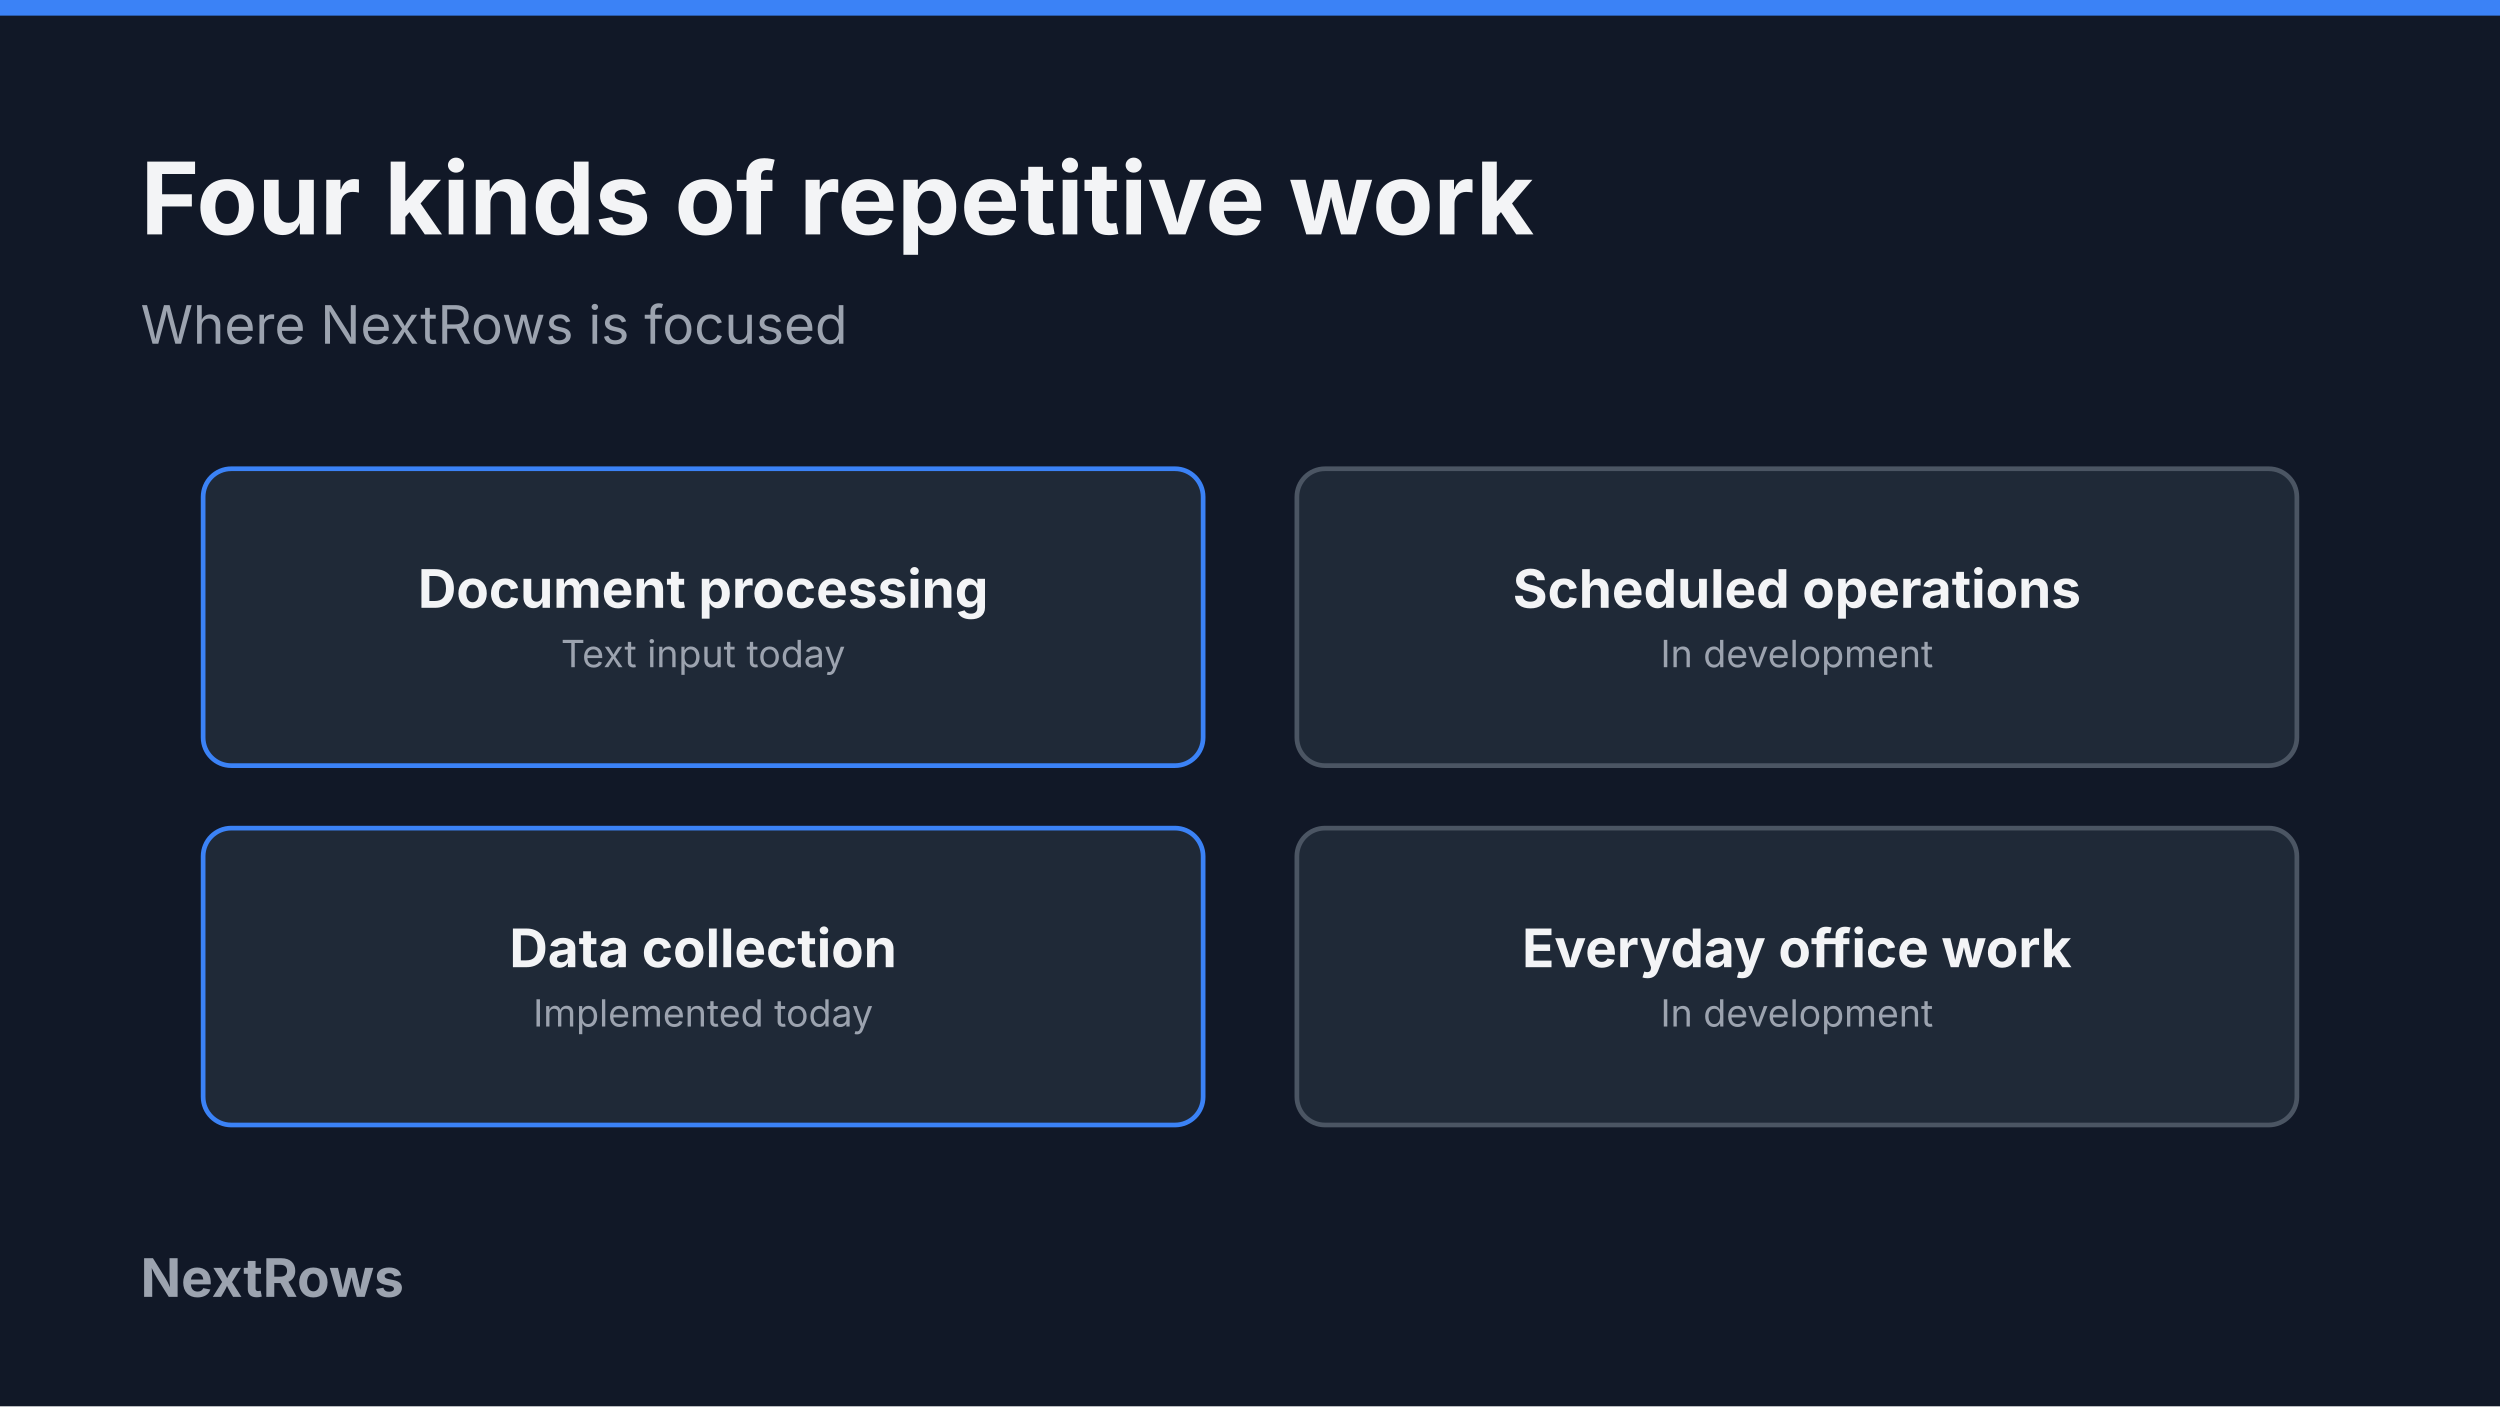
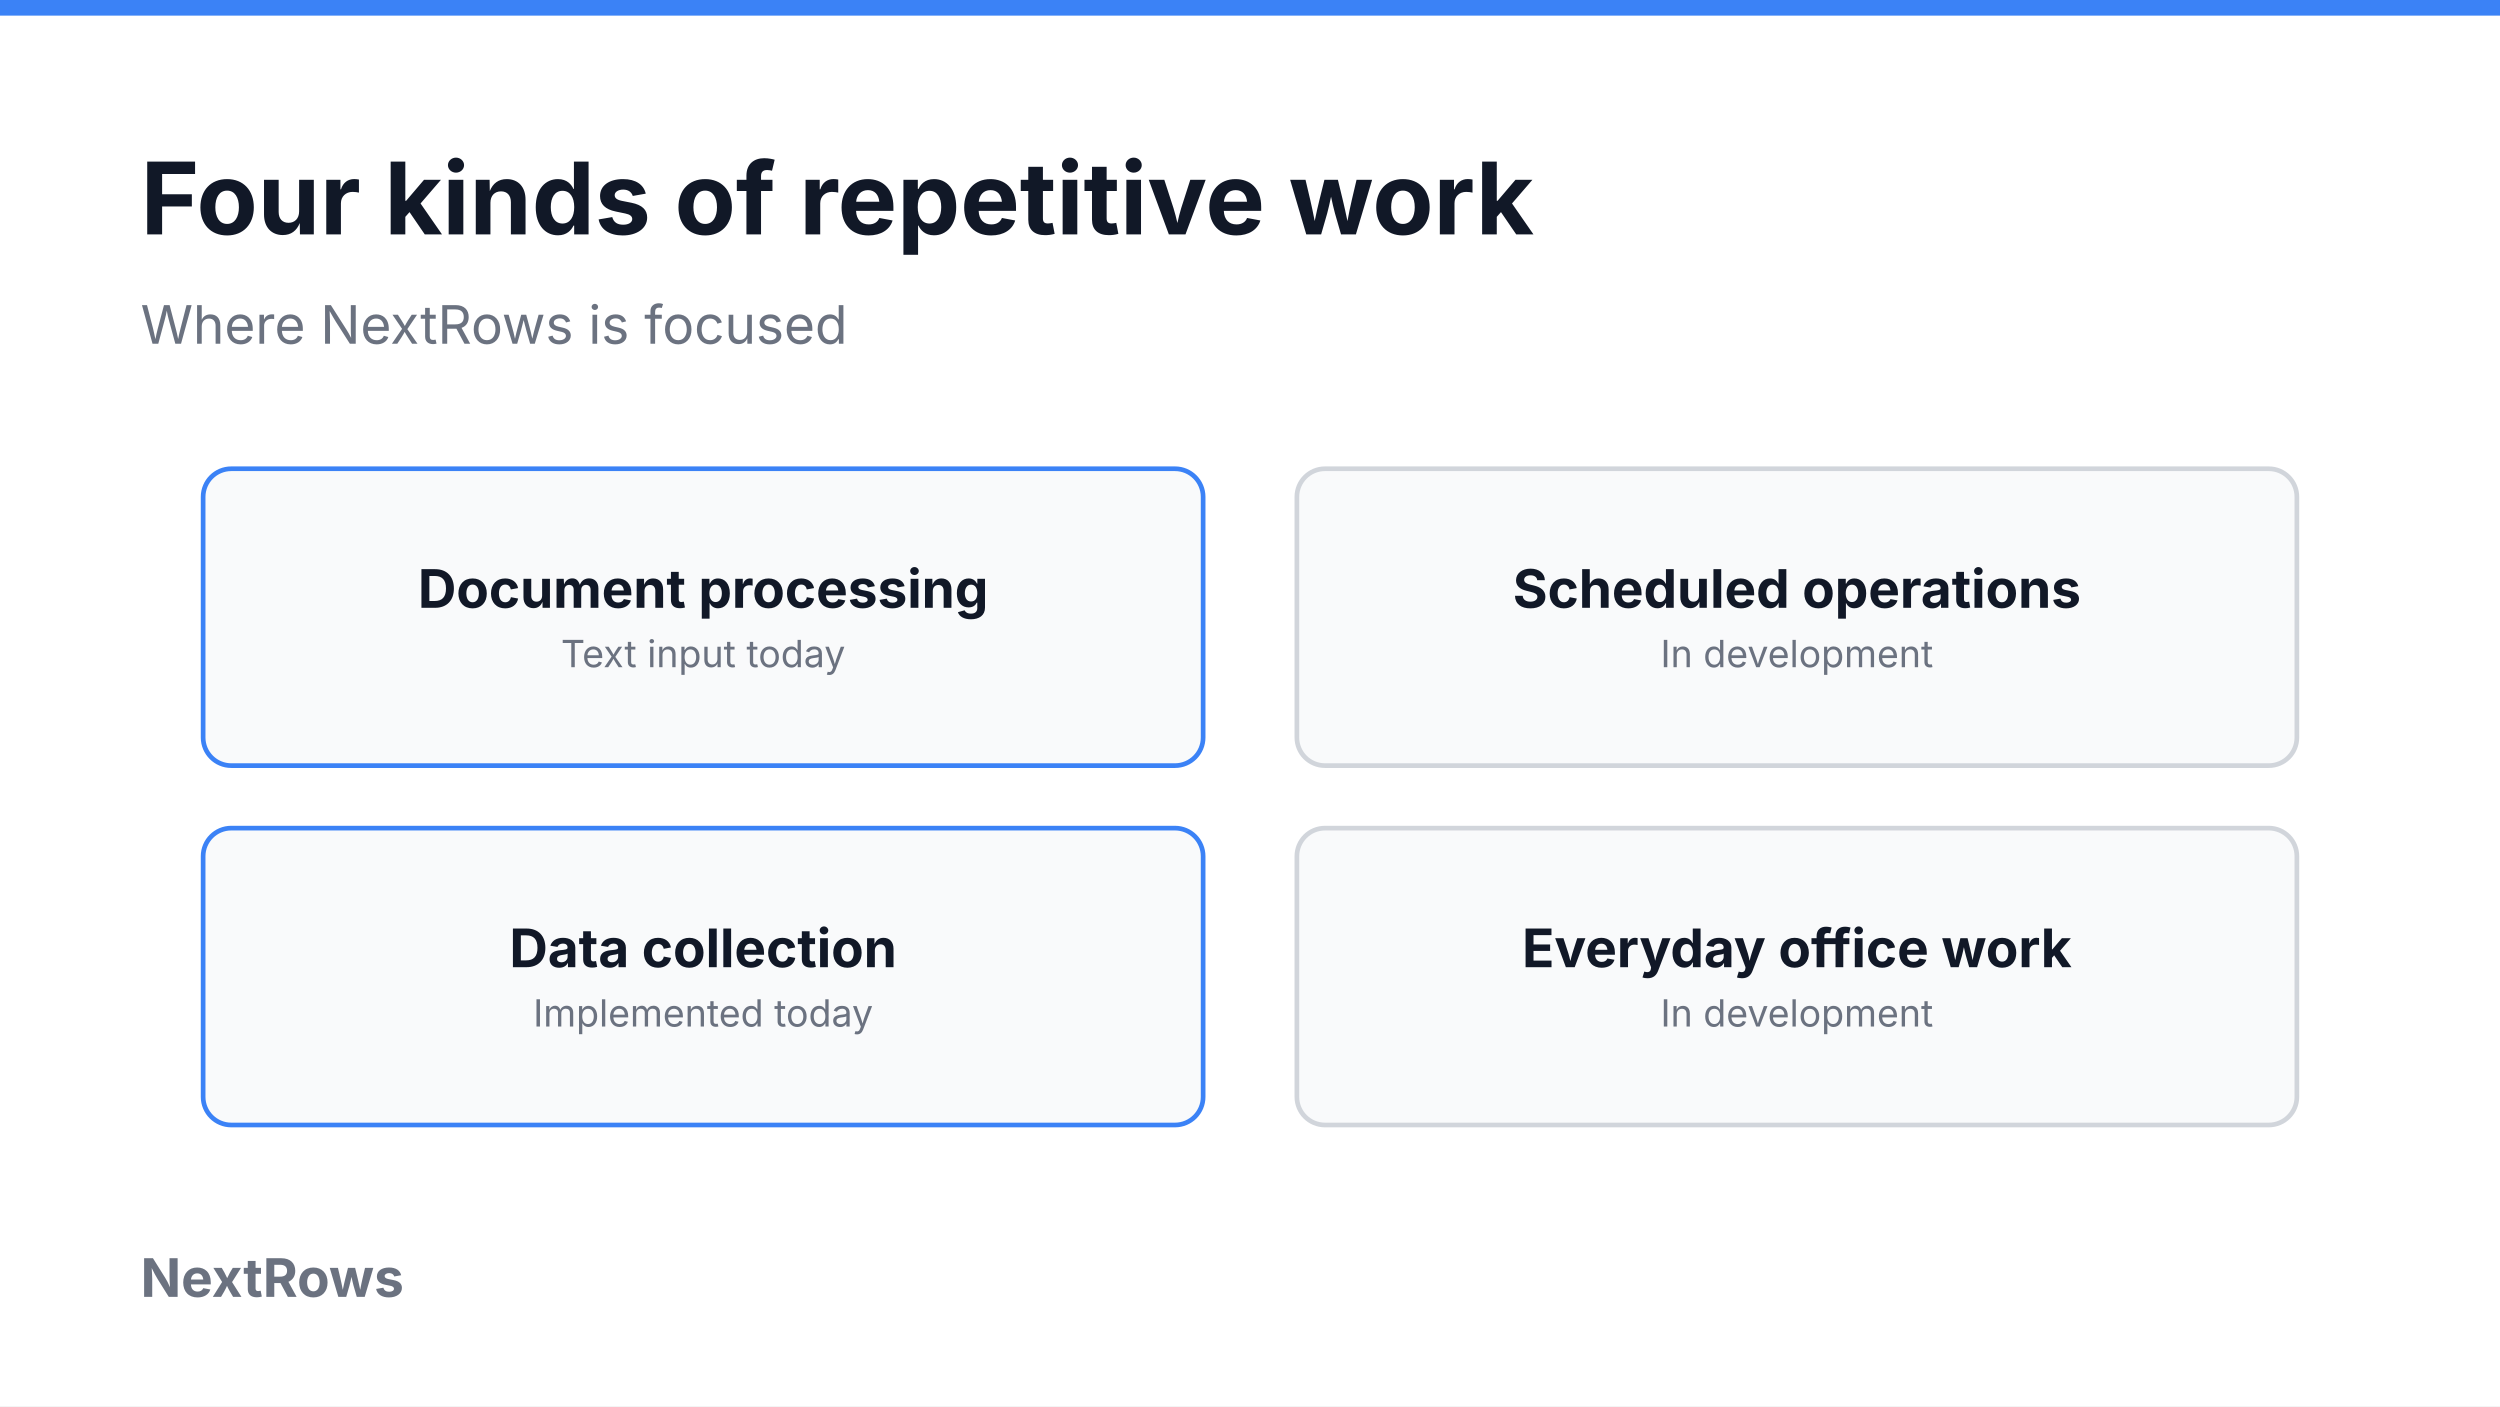
<svg xmlns="http://www.w3.org/2000/svg" viewBox="0 0 1600 900" width="1600" height="900">
-   <rect width="1600" height="900" fill="#111827" />
+   <rect width="1600" height="900" fill="#ffffff" />
  <rect width="1600" height="10" fill="#3b82f6" />
-   <text x="90" y="150" font-family="Inter, Helvetica, Arial, sans-serif" font-size="64" font-weight="700" fill="#f3f4f6" text-anchor="start">Four kinds of repetitive work</text>
-   <text x="90" y="220" font-family="Inter, Helvetica, Arial, sans-serif" font-size="34" font-weight="400" fill="#9ca3af" text-anchor="start">Where NextRows is focused</text>
-   <text x="90" y="830" font-family="Inter, Helvetica, Arial, sans-serif" font-size="34" font-weight="700" fill="#9ca3af" text-anchor="start">NextRows</text>
-   <rect x="130" y="300" width="640" height="190" rx="18" fill="#1f2937" stroke="#3b82f6" stroke-width="3" />
-   <text x="450.0" y="389.0" font-family="Inter, Helvetica, Arial, sans-serif" font-size="34" font-weight="700" fill="#f3f4f6" text-anchor="middle">Document processing</text>
-   <text x="450.0" y="427.0" font-family="Inter, Helvetica, Arial, sans-serif" font-size="24" font-weight="400" fill="#9ca3af" text-anchor="middle">Text input today</text>
-   <rect x="830" y="300" width="640" height="190" rx="18" fill="#1f2937" stroke="#4b5563" stroke-width="3" />
-   <text x="1150.0" y="389.0" font-family="Inter, Helvetica, Arial, sans-serif" font-size="34" font-weight="700" fill="#f3f4f6" text-anchor="middle">Scheduled operations</text>
-   <text x="1150.0" y="427.0" font-family="Inter, Helvetica, Arial, sans-serif" font-size="24" font-weight="400" fill="#9ca3af" text-anchor="middle">In development</text>
-   <rect x="130" y="530" width="640" height="190" rx="18" fill="#1f2937" stroke="#3b82f6" stroke-width="3" />
-   <text x="450.0" y="619.0" font-family="Inter, Helvetica, Arial, sans-serif" font-size="34" font-weight="700" fill="#f3f4f6" text-anchor="middle">Data collection</text>
-   <text x="450.0" y="657.0" font-family="Inter, Helvetica, Arial, sans-serif" font-size="24" font-weight="400" fill="#9ca3af" text-anchor="middle">Implemented today</text>
-   <rect x="830" y="530" width="640" height="190" rx="18" fill="#1f2937" stroke="#4b5563" stroke-width="3" />
-   <text x="1150.0" y="619.0" font-family="Inter, Helvetica, Arial, sans-serif" font-size="34" font-weight="700" fill="#f3f4f6" text-anchor="middle">Everyday office work</text>
-   <text x="1150.0" y="657.0" font-family="Inter, Helvetica, Arial, sans-serif" font-size="24" font-weight="400" fill="#9ca3af" text-anchor="middle">In development</text>
+   <text x="90" y="150" font-family="Inter, Helvetica, Arial, sans-serif" font-size="64" font-weight="700" fill="#111827" text-anchor="start">Four kinds of repetitive work</text>
+   <text x="90" y="220" font-family="Inter, Helvetica, Arial, sans-serif" font-size="34" font-weight="400" fill="#6b7280" text-anchor="start">Where NextRows is focused</text>
+   <text x="90" y="830" font-family="Inter, Helvetica, Arial, sans-serif" font-size="34" font-weight="700" fill="#6b7280" text-anchor="start">NextRows</text>
+   <rect x="130" y="300" width="640" height="190" rx="18" fill="#f9fafb" stroke="#3b82f6" stroke-width="3" />
+   <text x="450.0" y="389.0" font-family="Inter, Helvetica, Arial, sans-serif" font-size="34" font-weight="700" fill="#111827" text-anchor="middle">Document processing</text>
+   <text x="450.0" y="427.0" font-family="Inter, Helvetica, Arial, sans-serif" font-size="24" font-weight="400" fill="#6b7280" text-anchor="middle">Text input today</text>
+   <rect x="830" y="300" width="640" height="190" rx="18" fill="#f9fafb" stroke="#d1d5db" stroke-width="3" />
+   <text x="1150.0" y="389.0" font-family="Inter, Helvetica, Arial, sans-serif" font-size="34" font-weight="700" fill="#111827" text-anchor="middle">Scheduled operations</text>
+   <text x="1150.0" y="427.0" font-family="Inter, Helvetica, Arial, sans-serif" font-size="24" font-weight="400" fill="#6b7280" text-anchor="middle">In development</text>
+   <rect x="130" y="530" width="640" height="190" rx="18" fill="#f9fafb" stroke="#3b82f6" stroke-width="3" />
+   <text x="450.0" y="619.0" font-family="Inter, Helvetica, Arial, sans-serif" font-size="34" font-weight="700" fill="#111827" text-anchor="middle">Data collection</text>
+   <text x="450.0" y="657.0" font-family="Inter, Helvetica, Arial, sans-serif" font-size="24" font-weight="400" fill="#6b7280" text-anchor="middle">Implemented today</text>
+   <rect x="830" y="530" width="640" height="190" rx="18" fill="#f9fafb" stroke="#d1d5db" stroke-width="3" />
+   <text x="1150.0" y="619.0" font-family="Inter, Helvetica, Arial, sans-serif" font-size="34" font-weight="700" fill="#111827" text-anchor="middle">Everyday office work</text>
+   <text x="1150.0" y="657.0" font-family="Inter, Helvetica, Arial, sans-serif" font-size="24" font-weight="400" fill="#6b7280" text-anchor="middle">In development</text>
</svg>
